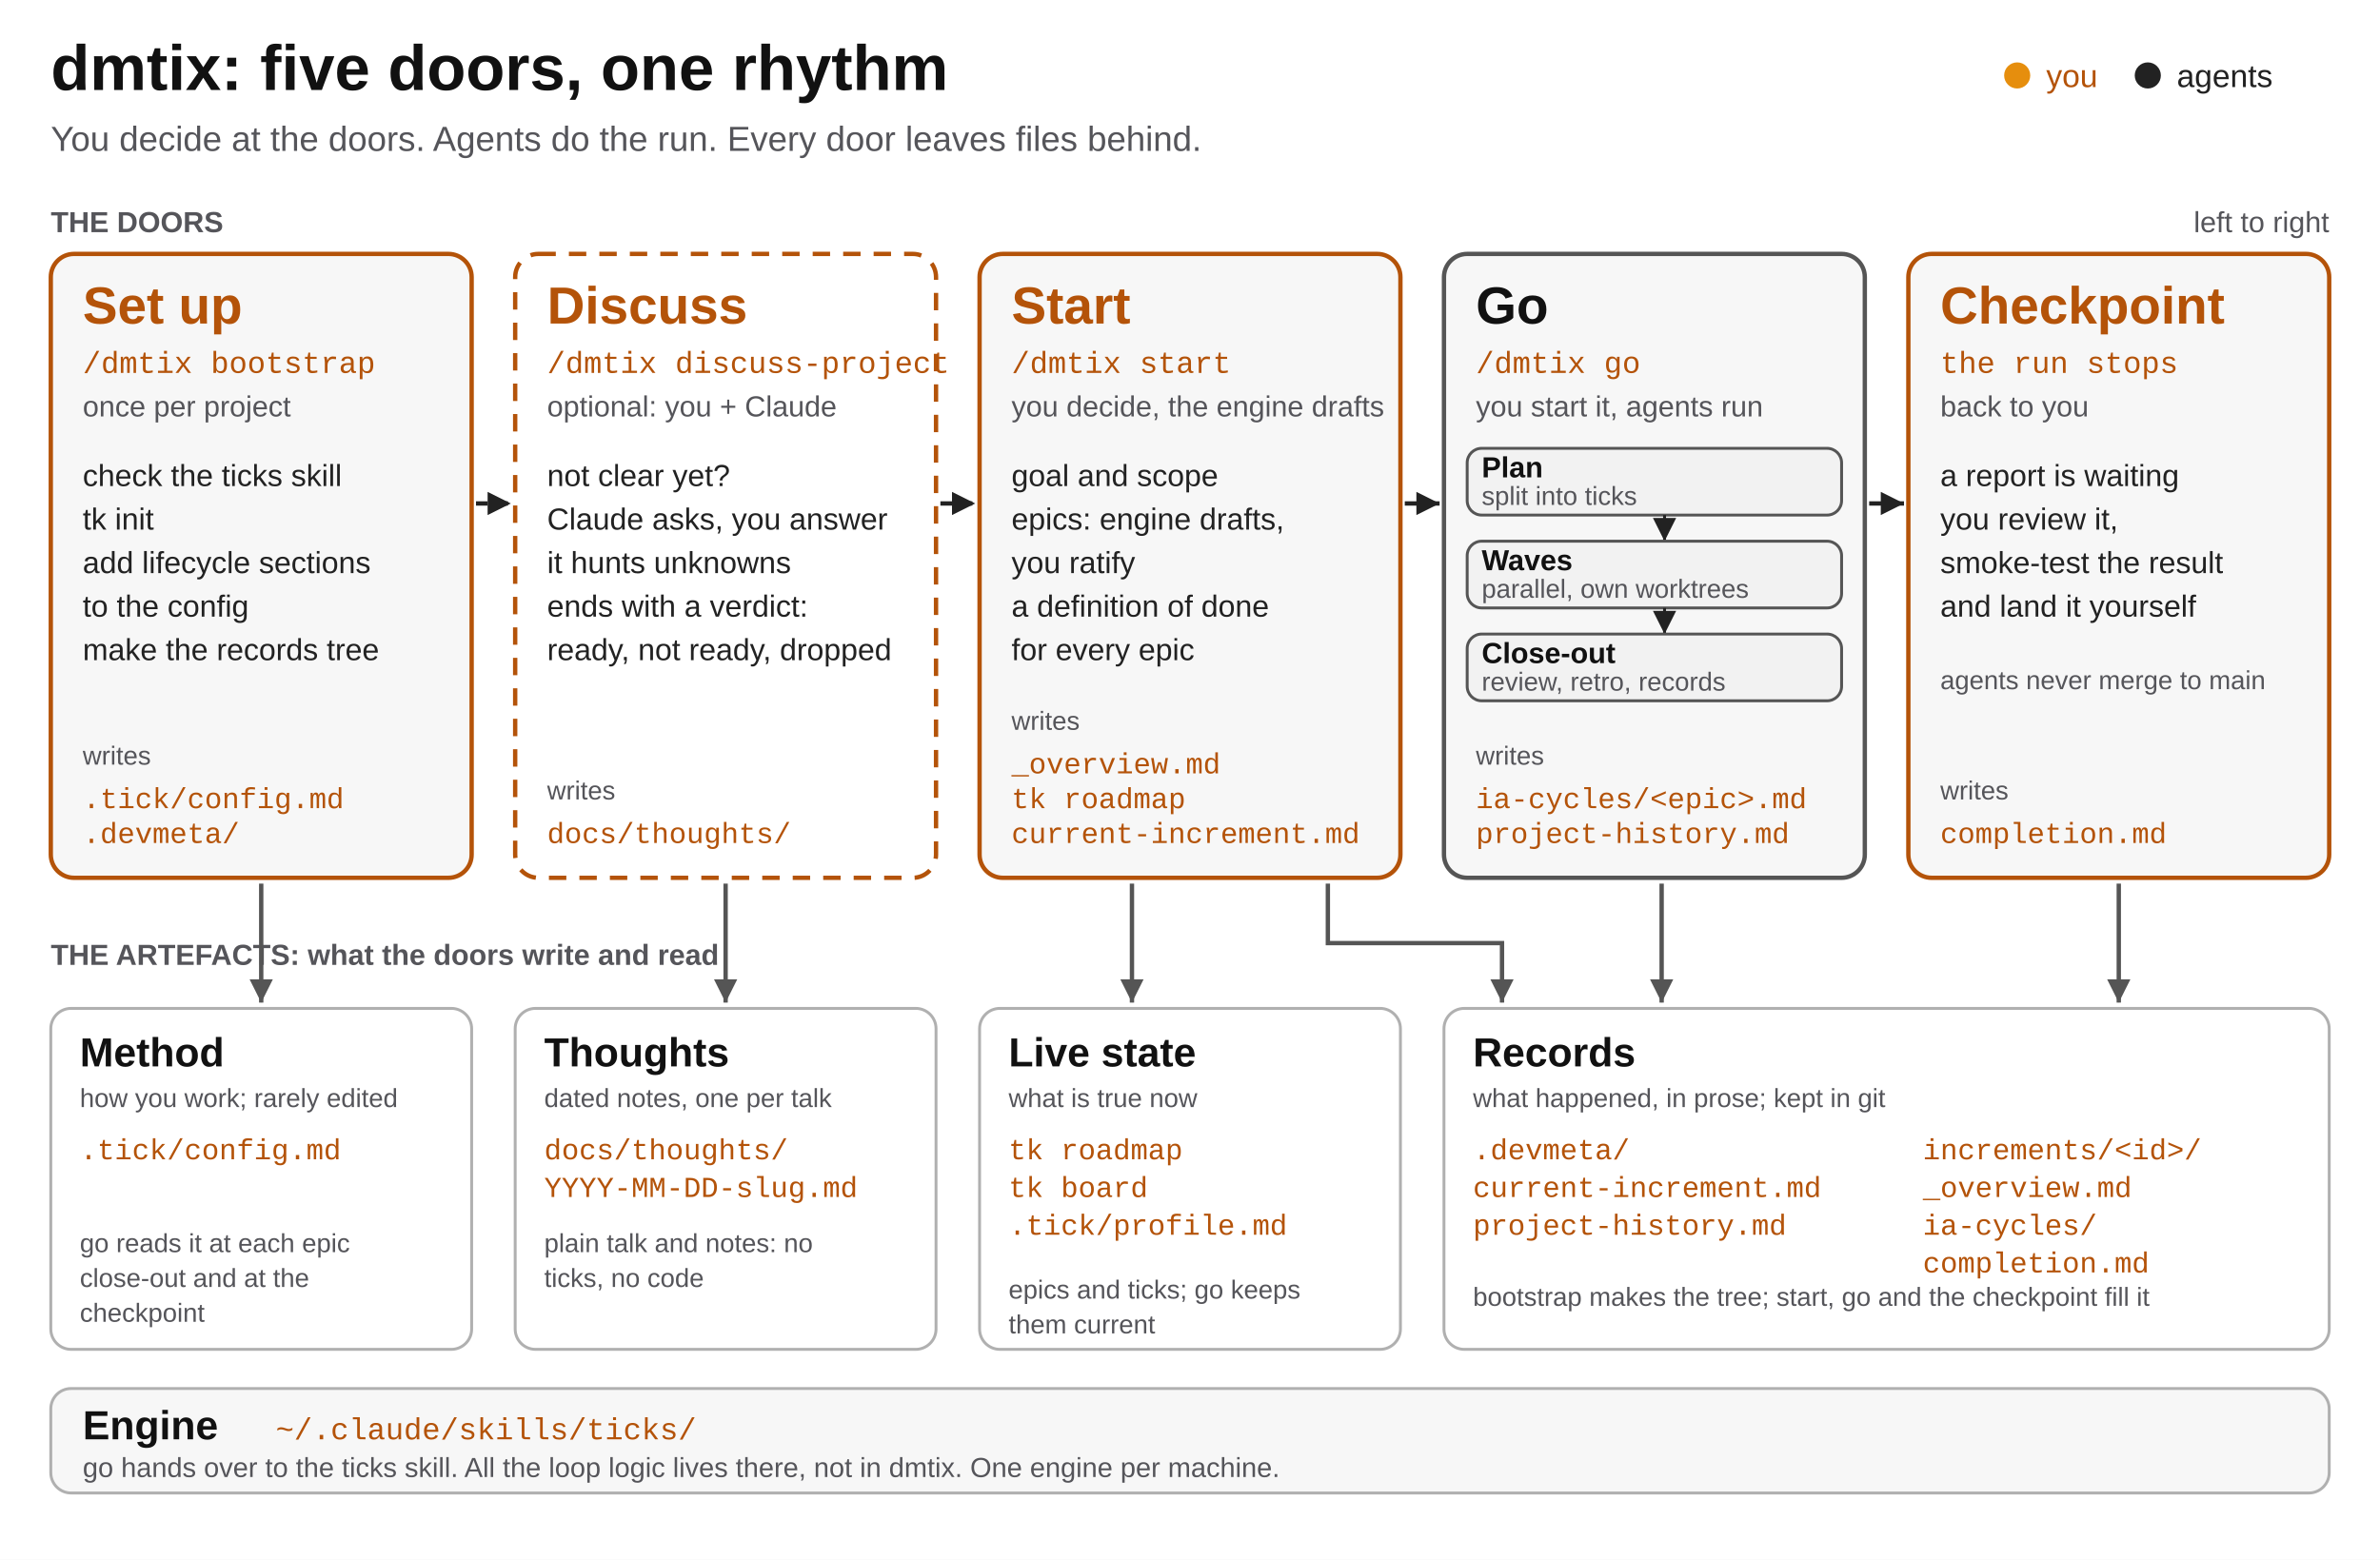
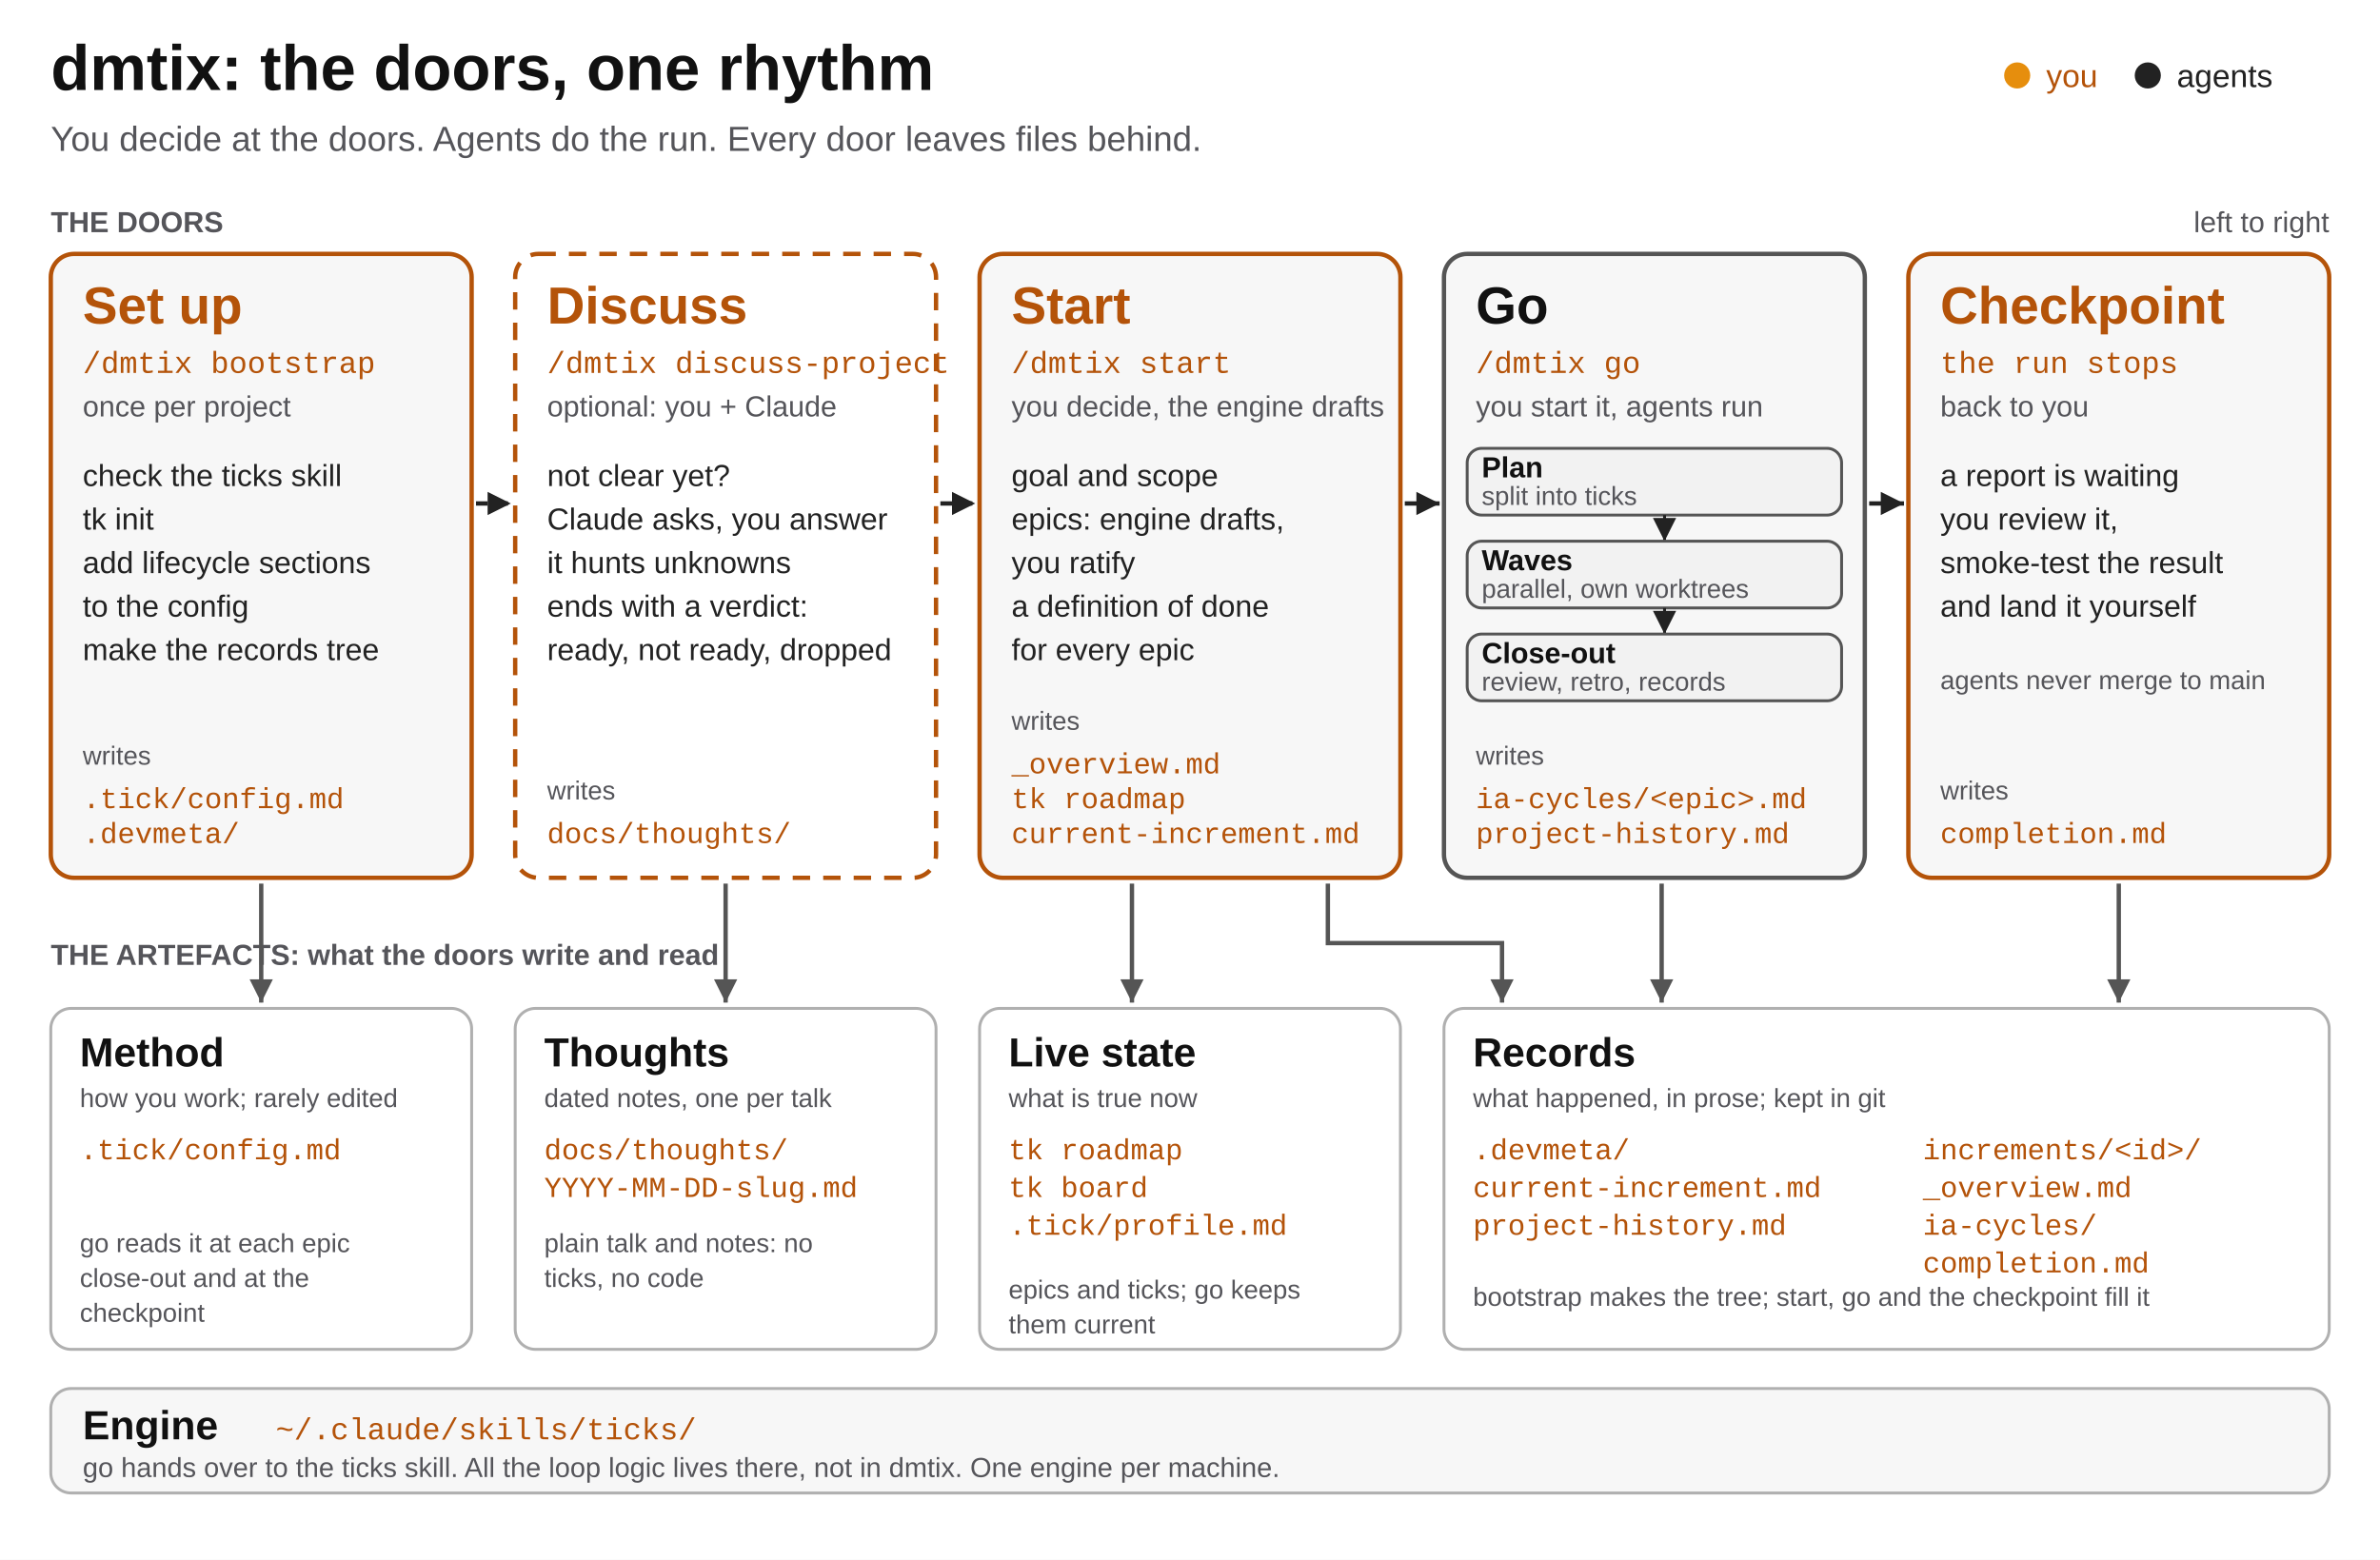
<svg xmlns="http://www.w3.org/2000/svg" viewBox="0 0 1640 1075" width="1640" height="1075" role="img" font-family="Calibri, 'Liberation Sans', Arial, sans-serif" fill="#222222">
  <rect width="1640" height="1075" fill="#ffffff" />
-   <text x="35" y="62" font-size="44" font-weight="bold" fill="#111111">dmtix: five doors, one rhythm</text>
+   <text x="35" y="62" font-size="44" font-weight="bold" fill="#111111">dmtix: the doors, one rhythm</text>
  <text x="35" y="104" font-size="24" fill="#55555a">You decide at the doors. Agents do the run. Every door leaves files behind.</text>
  <circle cx="1390" cy="52" r="9" fill="#e68e0d" />
  <text x="1410" y="60" font-size="22" fill="#b45309">you</text>
  <circle cx="1480" cy="52" r="9" fill="#222222" />
  <text x="1500" y="60" font-size="22">agents</text>
  <text x="35" y="160" font-size="20" font-weight="bold" fill="#55555a">THE DOORS</text>
  <text x="1605" y="160" font-size="20" text-anchor="end" fill="#55555a">left to right</text>
  <rect x="35" y="175" width="290" height="430" rx="16" fill="#f7f7f7" stroke="#b45309" stroke-width="3" />
  <text x="57" y="223" font-size="36" font-weight="bold" fill="#b45309">Set up</text>
  <text x="57" y="257" font-size="21" font-family="Consolas, 'JetBrainsMono NF', 'Liberation Mono', monospace" fill="#b45309">/dmtix bootstrap</text>
  <text x="57" y="287" font-size="20" fill="#55555a">once per project</text>
  <text x="57" y="335" font-size="21">check the ticks skill</text>
  <text x="57" y="365" font-size="21">tk init</text>
  <text x="57" y="395" font-size="21">add lifecycle sections</text>
  <text x="57" y="425" font-size="21">to the config</text>
  <text x="57" y="455" font-size="21">make the records tree</text>
  <text x="57" y="527" font-size="18" fill="#55555a">writes</text>
  <text x="57" y="557" font-size="20" font-family="Consolas, 'JetBrainsMono NF', 'Liberation Mono', monospace" fill="#b45309">.tick/config.md</text>
  <text x="57" y="581" font-size="20" font-family="Consolas, 'JetBrainsMono NF', 'Liberation Mono', monospace" fill="#b45309">.devmeta/</text>
  <rect x="355" y="175" width="290" height="430" rx="16" fill="#ffffff" stroke="#b45309" stroke-width="3" stroke-dasharray="12 9" />
  <text x="377" y="223" font-size="36" font-weight="bold" fill="#b45309">Discuss</text>
  <text x="377" y="257" font-size="21" font-family="Consolas, 'JetBrainsMono NF', 'Liberation Mono', monospace" fill="#b45309">/dmtix discuss-project</text>
  <text x="377" y="287" font-size="20" fill="#55555a">optional: you + Claude</text>
  <text x="377" y="335" font-size="21">not clear yet?</text>
  <text x="377" y="365" font-size="21">Claude asks, you answer</text>
  <text x="377" y="395" font-size="21">it hunts unknowns</text>
  <text x="377" y="425" font-size="21">ends with a verdict:</text>
  <text x="377" y="455" font-size="21">ready, not ready, dropped</text>
  <text x="377" y="551" font-size="18" fill="#55555a">writes</text>
  <text x="377" y="581" font-size="20" font-family="Consolas, 'JetBrainsMono NF', 'Liberation Mono', monospace" fill="#b45309">docs/thoughts/</text>
  <rect x="675" y="175" width="290" height="430" rx="16" fill="#f7f7f7" stroke="#b45309" stroke-width="3" />
  <text x="697" y="223" font-size="36" font-weight="bold" fill="#b45309">Start</text>
  <text x="697" y="257" font-size="21" font-family="Consolas, 'JetBrainsMono NF', 'Liberation Mono', monospace" fill="#b45309">/dmtix start</text>
  <text x="697" y="287" font-size="20" fill="#55555a">you decide, the engine drafts</text>
  <text x="697" y="335" font-size="21">goal and scope</text>
  <text x="697" y="365" font-size="21">epics: engine drafts,</text>
  <text x="697" y="395" font-size="21">you ratify</text>
  <text x="697" y="425" font-size="21">a definition of done</text>
  <text x="697" y="455" font-size="21">for every epic</text>
  <text x="697" y="503" font-size="18" fill="#55555a">writes</text>
  <text x="697" y="533" font-size="20" font-family="Consolas, 'JetBrainsMono NF', 'Liberation Mono', monospace" fill="#b45309">_overview.md</text>
  <text x="697" y="557" font-size="20" font-family="Consolas, 'JetBrainsMono NF', 'Liberation Mono', monospace" fill="#b45309">tk roadmap</text>
  <text x="697" y="581" font-size="20" font-family="Consolas, 'JetBrainsMono NF', 'Liberation Mono', monospace" fill="#b45309">current-increment.md</text>
  <rect x="995" y="175" width="290" height="430" rx="16" fill="#f7f7f7" stroke="#555555" stroke-width="3" />
  <text x="1017" y="223" font-size="36" font-weight="bold" fill="#111111">Go</text>
  <text x="1017" y="257" font-size="21" font-family="Consolas, 'JetBrainsMono NF', 'Liberation Mono', monospace" fill="#b45309">/dmtix go</text>
  <text x="1017" y="287" font-size="20" fill="#55555a">you start it, agents run</text>
  <rect x="1011" y="309" width="258" height="46" rx="10" fill="#f2f2f2" stroke="#555555" stroke-width="2" />
  <text x="1021" y="329" font-size="20" font-weight="bold" fill="#111111">Plan</text>
  <text x="1021" y="348" font-size="18" fill="#55555a">split into ticks</text>
  <path d="M1147 355 L1147 373" fill="none" stroke="#222222" stroke-width="2" />
  <polygon points="1147,373 1139,357 1155,357" fill="#222222" />
  <rect x="1011" y="373" width="258" height="46" rx="10" fill="#f2f2f2" stroke="#555555" stroke-width="2" />
  <text x="1021" y="393" font-size="20" font-weight="bold" fill="#111111">Waves</text>
  <text x="1021" y="412" font-size="18" fill="#55555a">parallel, own worktrees</text>
  <path d="M1147 419 L1147 437" fill="none" stroke="#222222" stroke-width="2" />
  <polygon points="1147,437 1139,421 1155,421" fill="#222222" />
  <rect x="1011" y="437" width="258" height="46" rx="10" fill="#f2f2f2" stroke="#555555" stroke-width="2" />
  <text x="1021" y="457" font-size="20" font-weight="bold" fill="#111111">Close-out</text>
  <text x="1021" y="476" font-size="18" fill="#55555a">review, retro, records</text>
  <text x="1017" y="527" font-size="18" fill="#55555a">writes</text>
  <text x="1017" y="557" font-size="20" font-family="Consolas, 'JetBrainsMono NF', 'Liberation Mono', monospace" fill="#b45309">ia-cycles/&lt;epic&gt;.md</text>
  <text x="1017" y="581" font-size="20" font-family="Consolas, 'JetBrainsMono NF', 'Liberation Mono', monospace" fill="#b45309">project-history.md</text>
  <rect x="1315" y="175" width="290" height="430" rx="16" fill="#f7f7f7" stroke="#b45309" stroke-width="3" />
  <text x="1337" y="223" font-size="36" font-weight="bold" fill="#b45309">Checkpoint</text>
  <text x="1337" y="257" font-size="21" font-family="Consolas, 'JetBrainsMono NF', 'Liberation Mono', monospace" fill="#b45309">the run stops</text>
  <text x="1337" y="287" font-size="20" fill="#55555a">back to you</text>
  <text x="1337" y="335" font-size="21">a report is waiting</text>
  <text x="1337" y="365" font-size="21">you review it,</text>
  <text x="1337" y="395" font-size="21">smoke-test the result</text>
  <text x="1337" y="425" font-size="21">and land it yourself</text>
  <text x="1337" y="475" font-size="18" fill="#55555a">agents never merge to main</text>
  <text x="1337" y="551" font-size="18" fill="#55555a">writes</text>
  <text x="1337" y="581" font-size="20" font-family="Consolas, 'JetBrainsMono NF', 'Liberation Mono', monospace" fill="#b45309">completion.md</text>
  <path d="M328 347 L352 347" fill="none" stroke="#222222" stroke-width="3" stroke-dasharray="8 6" />
  <polygon points="352,347 336,355 336,339" fill="#222222" />
  <path d="M648 347 L672 347" fill="none" stroke="#222222" stroke-width="3" stroke-dasharray="8 6" />
  <polygon points="672,347 656,355 656,339" fill="#222222" />
  <path d="M968 347 L992 347" fill="none" stroke="#222222" stroke-width="3" />
  <polygon points="992,347 976,355 976,339" fill="#222222" />
  <path d="M1288 347 L1312 347" fill="none" stroke="#222222" stroke-width="3" />
  <polygon points="1312,347 1296,355 1296,339" fill="#222222" />
  <text x="35" y="665" font-size="20" font-weight="bold" fill="#55555a">THE ARTEFACTS: what the doors write and read</text>
  <rect x="35" y="695" width="290" height="235" rx="14" fill="#ffffff" stroke="#b0b0b0" stroke-width="2" />
  <text x="55" y="735" font-size="28" font-weight="bold" fill="#111111">Method</text>
  <text x="55" y="763" font-size="18" fill="#55555a">how you work; rarely edited</text>
  <text x="55" y="799" font-size="20" font-family="Consolas, 'JetBrainsMono NF', 'Liberation Mono', monospace" fill="#b45309">.tick/config.md</text>
  <text x="55" y="863" font-size="18" fill="#55555a">go reads it at each epic</text>
  <text x="55" y="887" font-size="18" fill="#55555a">close-out and at the</text>
  <text x="55" y="911" font-size="18" fill="#55555a">checkpoint</text>
  <rect x="355" y="695" width="290" height="235" rx="14" fill="#ffffff" stroke="#b0b0b0" stroke-width="2" />
  <text x="375" y="735" font-size="28" font-weight="bold" fill="#111111">Thoughts</text>
  <text x="375" y="763" font-size="18" fill="#55555a">dated notes, one per talk</text>
  <text x="375" y="799" font-size="20" font-family="Consolas, 'JetBrainsMono NF', 'Liberation Mono', monospace" fill="#b45309">docs/thoughts/</text>
  <text x="375" y="825" font-size="20" font-family="Consolas, 'JetBrainsMono NF', 'Liberation Mono', monospace" fill="#b45309">  YYYY-MM-DD-slug.md</text>
  <text x="375" y="863" font-size="18" fill="#55555a">plain talk and notes: no</text>
  <text x="375" y="887" font-size="18" fill="#55555a">ticks, no code</text>
  <rect x="675" y="695" width="290" height="235" rx="14" fill="#ffffff" stroke="#b0b0b0" stroke-width="2" />
  <text x="695" y="735" font-size="28" font-weight="bold" fill="#111111">Live state</text>
  <text x="695" y="763" font-size="18" fill="#55555a">what is true now</text>
  <text x="695" y="799" font-size="20" font-family="Consolas, 'JetBrainsMono NF', 'Liberation Mono', monospace" fill="#b45309">tk roadmap</text>
  <text x="695" y="825" font-size="20" font-family="Consolas, 'JetBrainsMono NF', 'Liberation Mono', monospace" fill="#b45309">tk board</text>
  <text x="695" y="851" font-size="20" font-family="Consolas, 'JetBrainsMono NF', 'Liberation Mono', monospace" fill="#b45309">.tick/profile.md</text>
  <text x="695" y="895" font-size="18" fill="#55555a">epics and ticks; go keeps</text>
  <text x="695" y="919" font-size="18" fill="#55555a">them current</text>
  <rect x="995" y="695" width="610" height="235" rx="14" fill="#ffffff" stroke="#b0b0b0" stroke-width="2" />
  <text x="1015" y="735" font-size="28" font-weight="bold" fill="#111111">Records</text>
  <text x="1015" y="763" font-size="18" fill="#55555a">what happened, in prose; kept in git</text>
  <text x="1015" y="799" font-size="20" font-family="Consolas, 'JetBrainsMono NF', 'Liberation Mono', monospace" fill="#b45309">.devmeta/</text>
  <text x="1015" y="825" font-size="20" font-family="Consolas, 'JetBrainsMono NF', 'Liberation Mono', monospace" fill="#b45309">  current-increment.md</text>
  <text x="1015" y="851" font-size="20" font-family="Consolas, 'JetBrainsMono NF', 'Liberation Mono', monospace" fill="#b45309">  project-history.md</text>
  <text x="1325" y="799" font-size="20" font-family="Consolas, 'JetBrainsMono NF', 'Liberation Mono', monospace" fill="#b45309">  increments/&lt;id&gt;/</text>
  <text x="1325" y="825" font-size="20" font-family="Consolas, 'JetBrainsMono NF', 'Liberation Mono', monospace" fill="#b45309">    _overview.md</text>
  <text x="1325" y="851" font-size="20" font-family="Consolas, 'JetBrainsMono NF', 'Liberation Mono', monospace" fill="#b45309">    ia-cycles/</text>
  <text x="1325" y="877" font-size="20" font-family="Consolas, 'JetBrainsMono NF', 'Liberation Mono', monospace" fill="#b45309">    completion.md</text>
  <text x="1015" y="900" font-size="18" fill="#55555a">bootstrap makes the tree; start, go and the checkpoint fill it</text>
  <path d="M180 609 L180 691" fill="none" stroke="#555555" stroke-width="3" />
  <polygon points="180,691 172,675 188,675" fill="#555555" />
  <path d="M500 609 L500 691" fill="none" stroke="#555555" stroke-width="3" />
  <polygon points="500,691 492,675 508,675" fill="#555555" />
  <path d="M780 609 L780 691" fill="none" stroke="#555555" stroke-width="3" />
  <polygon points="780,691 772,675 788,675" fill="#555555" />
  <path d="M915 609 L915 650 L1035 650 L1035 691" fill="none" stroke="#555555" stroke-width="3" />
  <polygon points="1035,691 1027,675 1043,675" fill="#555555" />
  <path d="M1145 609 L1145 691" fill="none" stroke="#555555" stroke-width="3" />
  <polygon points="1145,691 1137,675 1153,675" fill="#555555" />
  <path d="M1460 609 L1460 691" fill="none" stroke="#555555" stroke-width="3" />
  <polygon points="1460,691 1452,675 1468,675" fill="#555555" />
  <rect x="35" y="957" width="1570" height="72" rx="14" fill="#f7f7f7" stroke="#b0b0b0" stroke-width="2" />
  <text x="57" y="992" font-size="28" font-weight="bold" fill="#111111">Engine</text>
  <text x="190" y="992" font-size="21" font-family="Consolas, 'JetBrainsMono NF', 'Liberation Mono', monospace" fill="#b45309">~/.claude/skills/ticks/</text>
  <text x="57" y="1018" font-size="19" fill="#55555a">go hands over to the ticks skill. All the loop logic lives there, not in dmtix. One engine per machine.</text>
</svg>
